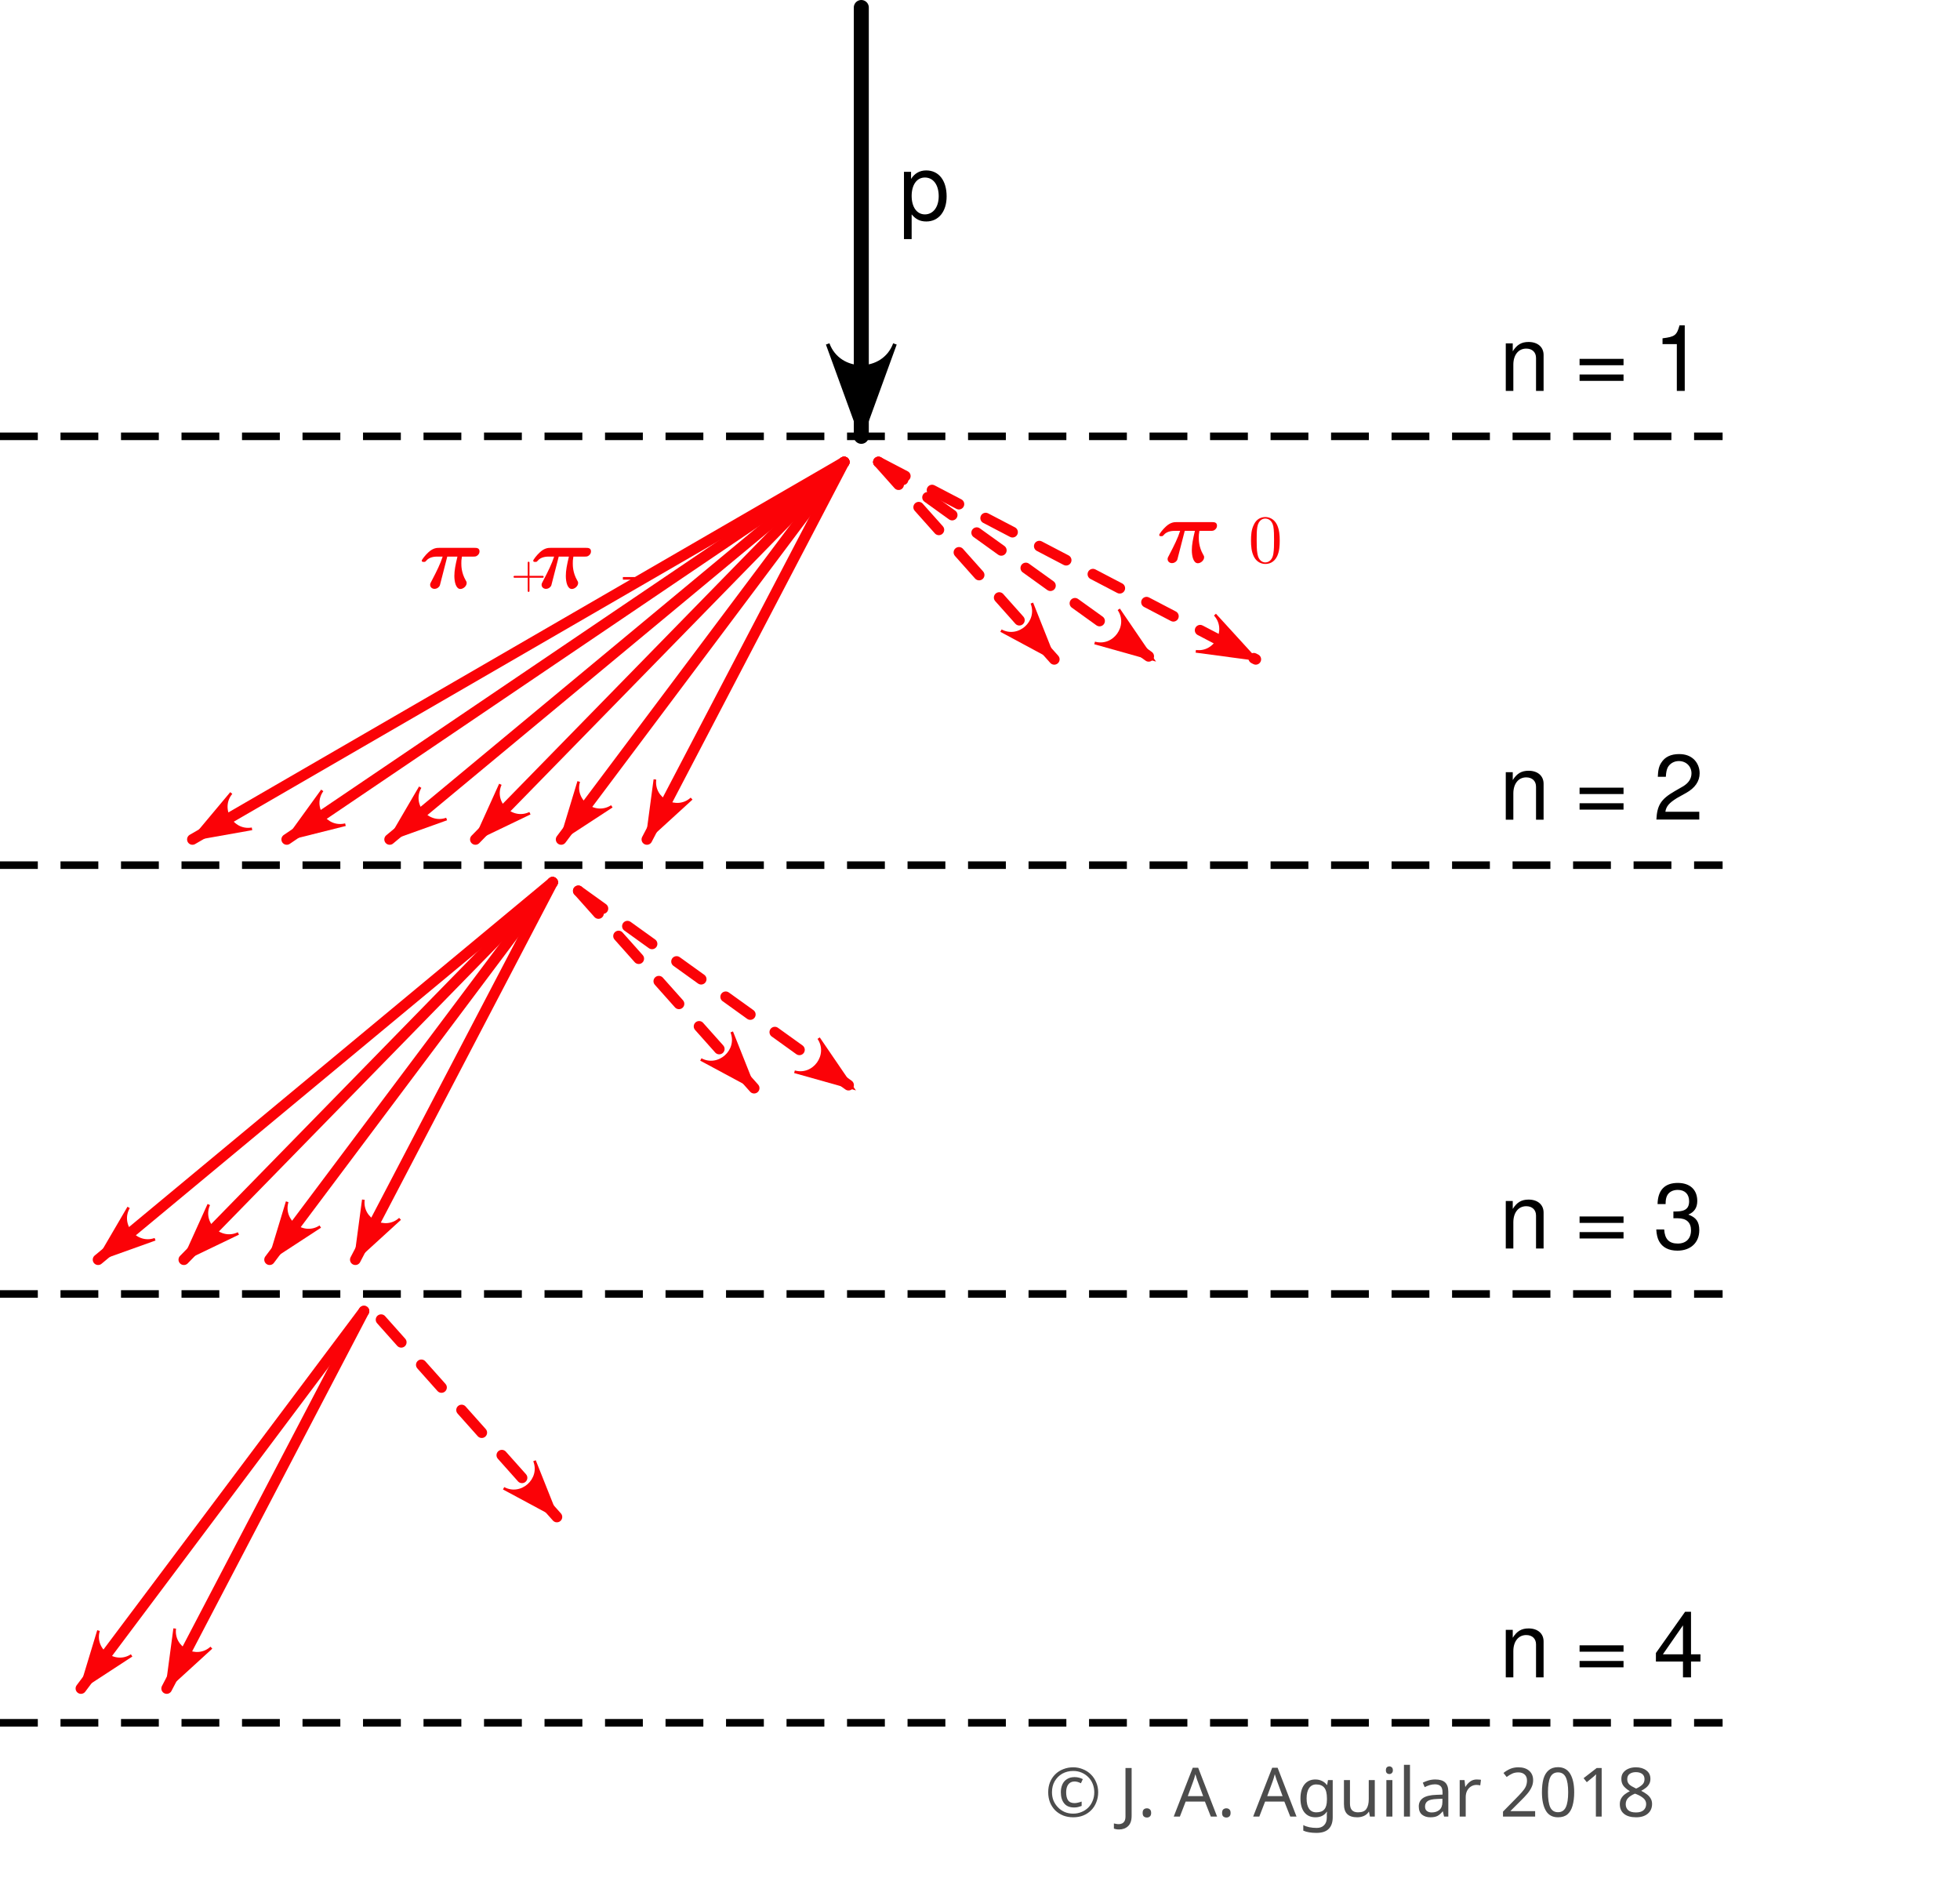
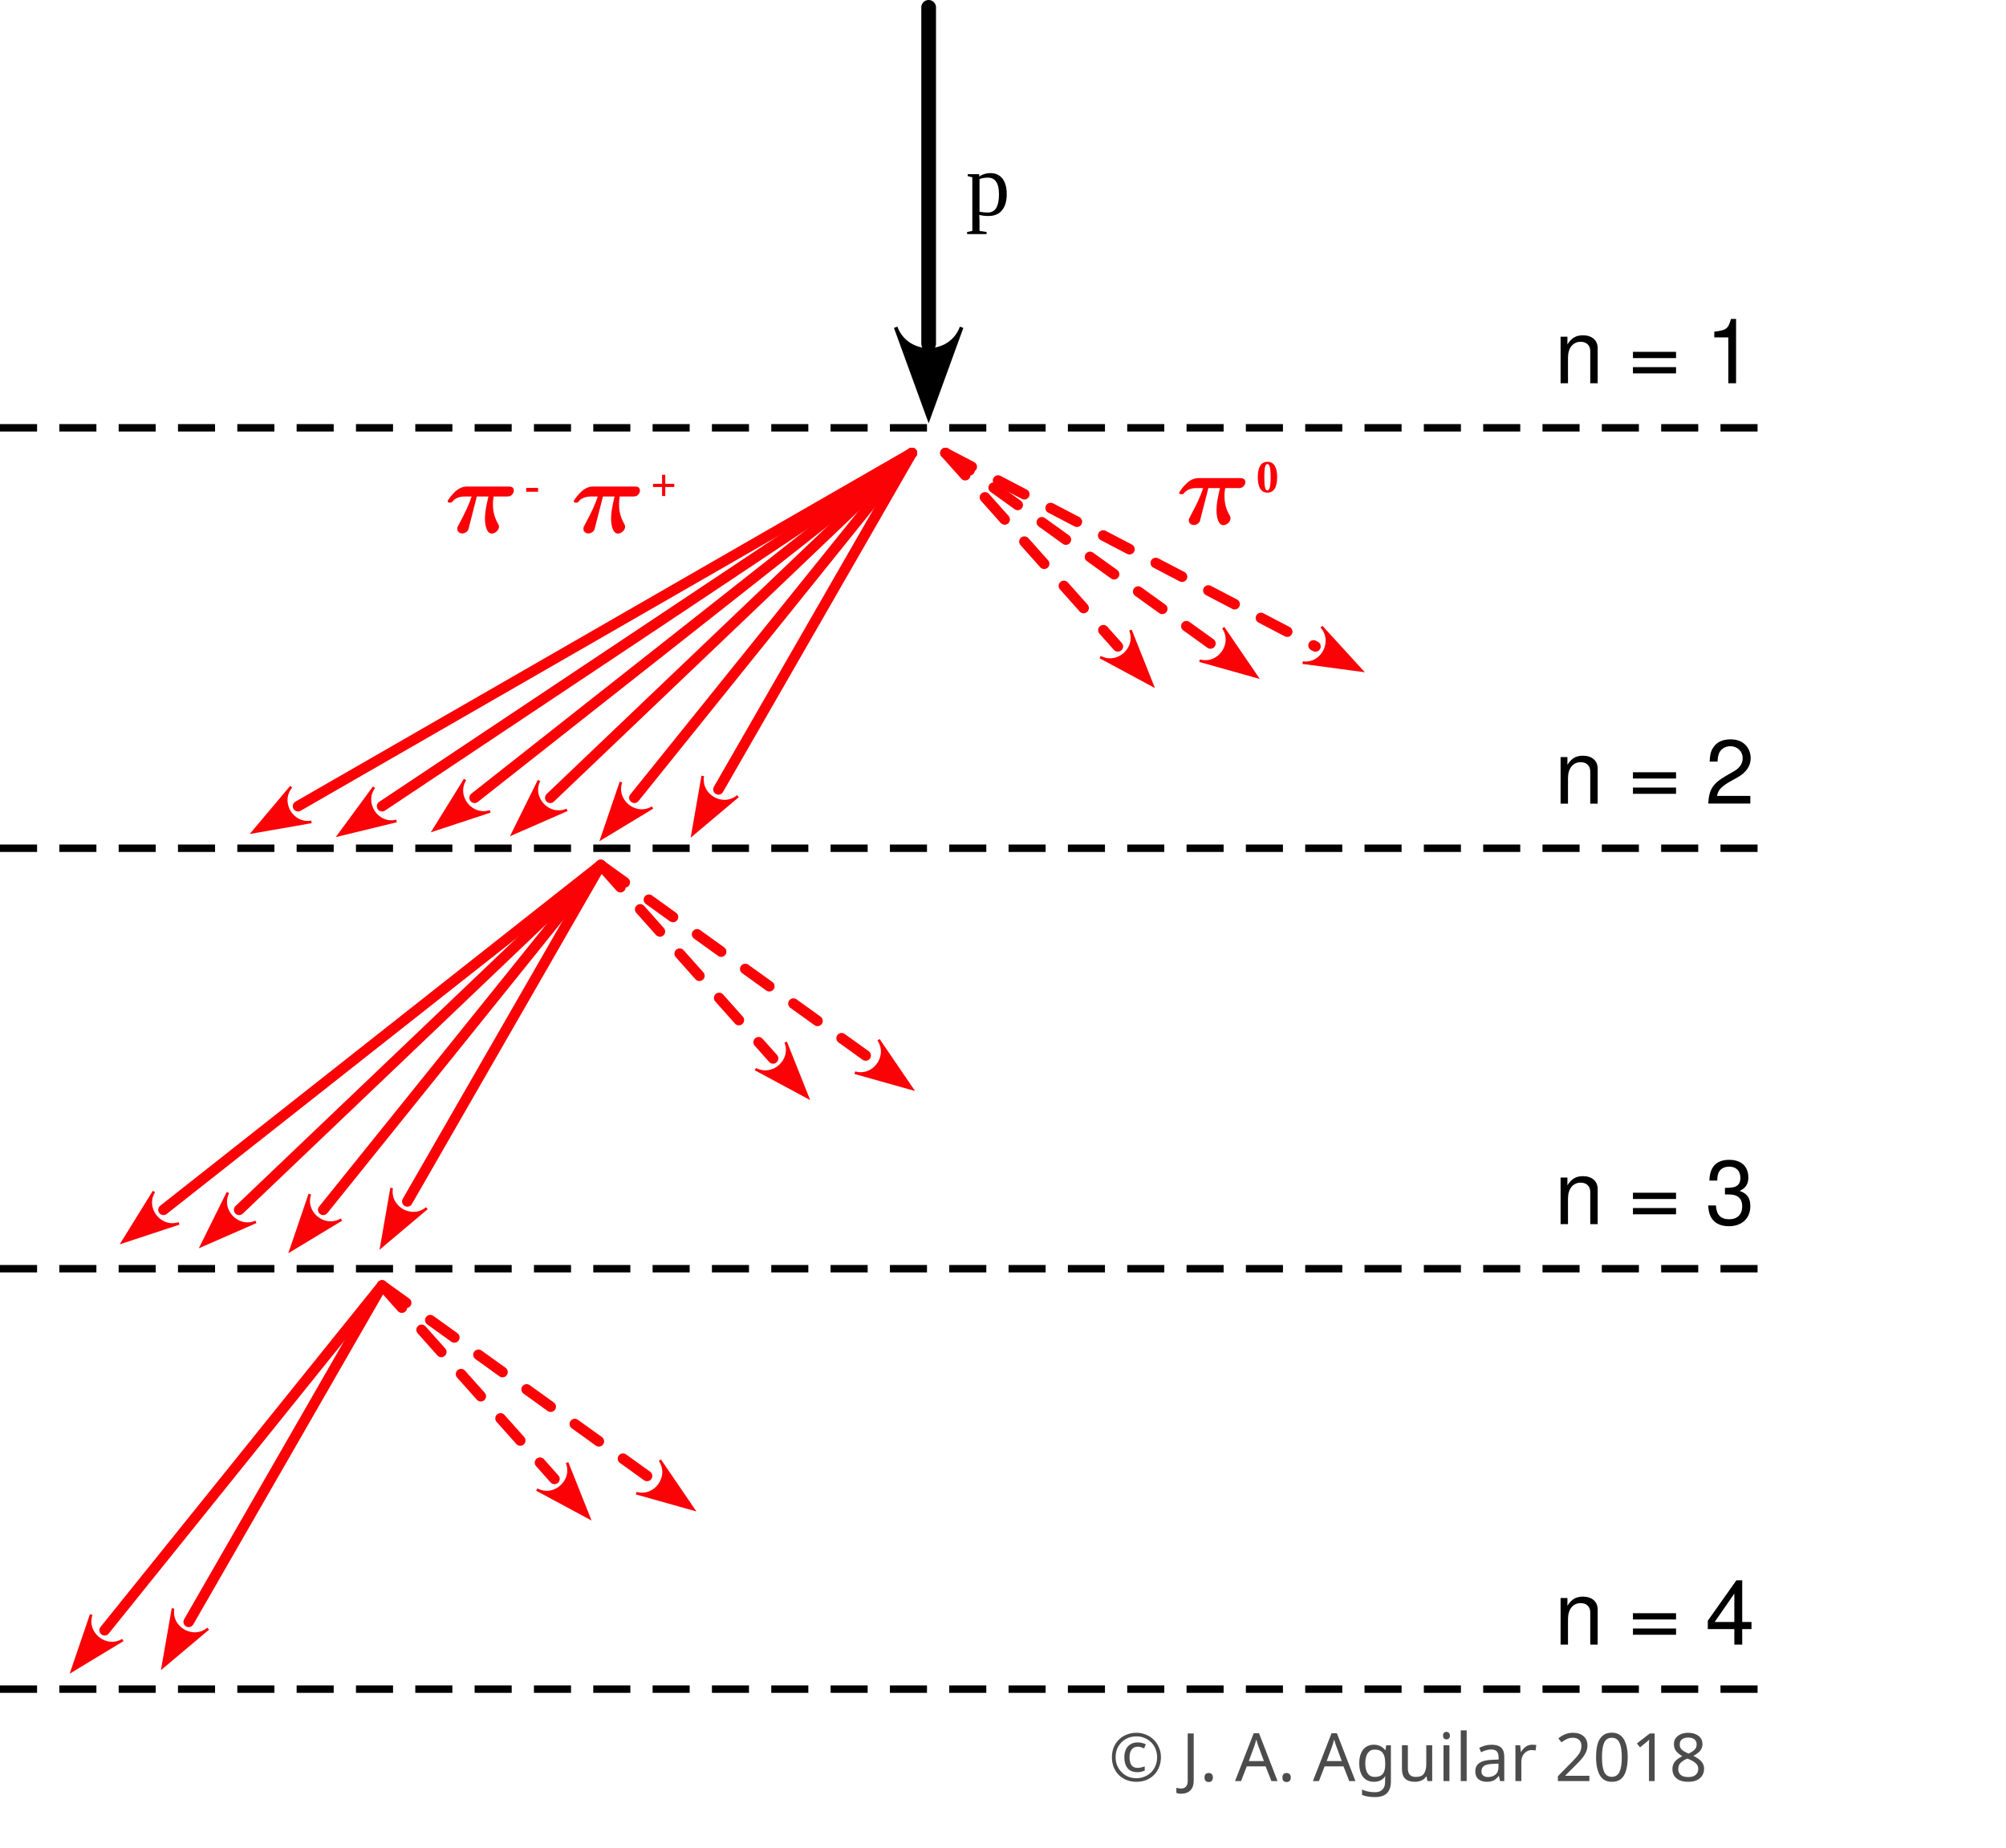
- <svg xmlns="http://www.w3.org/2000/svg" version="1.1" width="259.161" height="249.165" viewBox="0, 0, 259.161, 249.165" preserveAspectRatio="none" id="svg2">
-   <defs id="defs_97E9D7CA">
+ <svg xmlns="http://www.w3.org/2000/svg" version="1.1" width="270.5" height="249.165" viewBox="0, 0, 270.5, 249.165" preserveAspectRatio="none" id="svg2">
+   <defs id="defs_944C170B">
    <marker orient="auto" refX="0.0" refY="0.0" id="83EA566A_end_arrow" style="overflow:visible" markerUnits="userSpaceOnUse">
-       <path id="83EA566A_end_arrow_path" style="fill:#000000;fill-opacity:1;stroke:#000000;stroke-opacity:1;fill-rule:nonzero;stroke-linecap:round;stroke-linejoin:miter;stroke-width:0.496;stroke-miterlimit:10" d="M0,0 L-12.216,4.446 C-8.143,2.964 -8.143,-2.964 -12.216,-4.446 z" />
+       <path id="83EA566A_end_arrow_path" style="fill:#000000;fill-opacity:1;stroke:#000000;stroke-opacity:1;fill-rule:nonzero;stroke-linecap:round;stroke-linejoin:miter;stroke-width:0.496;stroke-miterlimit:10" d="M10,0 L-2.216,4.446 C1.856,2.964 1.856,-2.964 -2.216,-4.446 z" />
    </marker>
    <marker orient="auto" refX="0.0" refY="0.0" id="B9EABD6A_end_arrow" style="overflow:visible" markerUnits="userSpaceOnUse">
-       <path id="B9EABD6A_end_arrow_path" style="fill:#FB0207;fill-opacity:1;stroke:#FB0207;stroke-opacity:1;fill-rule:nonzero;stroke-linecap:round;stroke-linejoin:miter;stroke-width:0.354;stroke-miterlimit:10" d="M0,0 L-7.518,2.736 C-5.011,1.824 -5.011,-1.824 -7.518,-2.736 z" />
-     </marker>
-     <marker orient="auto" refX="0.0" refY="0.0" id="4F74AABA_end_arrow" style="overflow:visible" markerUnits="userSpaceOnUse">
-       <path id="4F74AABA_end_arrow_path" style="fill:#FB0207;fill-opacity:1;stroke:#FB0207;stroke-opacity:1;fill-rule:nonzero;stroke-linecap:round;stroke-linejoin:miter;stroke-width:0.354;stroke-miterlimit:10" d="M0,0 L-7.518,2.736 C-5.011,1.824 -5.011,-1.824 -7.518,-2.736 z" />
+       <path id="B9EABD6A_end_arrow_path" style="fill:#FB0207;fill-opacity:1;stroke:#FB0207;stroke-opacity:1;fill-rule:nonzero;stroke-linecap:round;stroke-linejoin:miter;stroke-width:0.354;stroke-miterlimit:10" d="M7,0 L-0.518,2.736 C1.988,1.824 1.988,-1.824 -0.518,-2.736 z" />
    </marker>
  </defs>
  <g id="layer_Paper" style="fill:#000000;fill-opacity:1;stroke:#000000;stroke-opacity:1;fill-rule:nonzero;stroke-linecap:square;stroke-linejoin:miter;stroke-width:1;stroke-miterlimit:10">
-     <line style="fill:none;stroke-dasharray:4,4" id="9E14FA8A" x1="0.5" y1="114.378" x2="227.272" y2="114.378" />
-     <line style="fill:none;stroke-dasharray:4,4" id="C8A5FC8A" x1="0.5" y1="57.685" x2="227.272" y2="57.685" />
-     <line style="fill:none;stroke-dasharray:4,4" id="7DA80D8A" x1="0.5" y1="227.764" x2="227.272" y2="227.764" />
-     <line style="fill:none;stroke-dasharray:4,4" id="267D7D8A" x1="0.5" y1="171.071" x2="227.272" y2="171.071" />
-     <line style="fill:none;stroke-linecap:round;stroke-width:1.984;marker-end:url(#83EA566A_end_arrow)" id="83EA566A" x1="113.886" y1="0.992" x2="113.886" y2="57.685" />
-     <line style="fill:none;stroke:#FB0207;stroke-linecap:round;stroke-width:1.417;marker-end:url(#B9EABD6A_end_arrow)" id="B9EABD6A" x1="111.618" y1="61.087" x2="51.524" y2="110.976" />
+     <line style="fill:none;stroke-dasharray:4,4" id="9E14FA8A" x1="0.5" y1="114.378" x2="238.61" y2="114.378" />
+     <line style="fill:none;stroke-dasharray:4,4" id="C8A5FC8A" x1="0.5" y1="57.685" x2="238.61" y2="57.685" />
+     <line style="fill:none;stroke-dasharray:4,4" id="7DA80D8A" x1="0.5" y1="227.764" x2="238.61" y2="227.764" />
+     <line style="fill:none;stroke-dasharray:4,4" id="267D7D8A" x1="0.5" y1="171.071" x2="238.61" y2="171.071" />
+     <line style="fill:none;stroke-linecap:round;stroke-width:1.984;marker-end:url(#83EA566A_end_arrow)" id="83EA566A" x1="125.224" y1="0.992" x2="125.224" y2="46.346" />
+     <line style="fill:none;stroke:#FB0207;stroke-linecap:round;stroke-width:1.417;marker-end:url(#B9EABD6A_end_arrow)" id="B9EABD6A" x1="122.957" y1="61.087" x2="63.996" y2="107.575" />
    <text id="2358BF8A" style="stroke:none" font-family="Helvetica" font-size="12" font-weight="normal" font-style="normal">
-       <tspan x="198.256" y="51.677">n = 1</tspan>
+       <tspan x="209.594" y="51.677">n = 1</tspan>
    </text>
    <text id="2563119A" style="stroke:none" font-family="Helvetica" font-size="12" font-weight="normal" font-style="normal">
-       <tspan x="198.256" y="108.37">n = 2</tspan>
+       <tspan x="209.594" y="108.37">n = 2</tspan>
    </text>
    <text id="4F34819A" style="stroke:none" font-family="Helvetica" font-size="12" font-weight="normal" font-style="normal">
-       <tspan x="198.256" y="165.063">n = 3</tspan>
+       <tspan x="209.594" y="165.063">n = 3</tspan>
    </text>
-     <text id="6D11959A" style="stroke:none" font-family="Helvetica" font-size="12" font-weight="normal" font-style="normal">
-       <tspan x="118.886" y="29">p</tspan>
+     <text id="6D11959A" style="stroke:none" font-family="Times New Roman" font-size="12" font-weight="normal" font-style="normal">
+       <tspan x="130.224" y="29">p</tspan>
    </text>
    <text id="0B0CCD9A" style="fill:#4C4C4C;stroke:none" font-family="Avenir Next" font-size="9" font-weight="normal" font-style="normal">
-       <tspan x="138.161" y="240.165">© J. A. Aguilar 2018</tspan>
+       <tspan x="149.5" y="240.165">© J. A. Aguilar 2018</tspan>
    </text>
-     <line style="fill:none;stroke:#FB0207;stroke-linecap:round;stroke-width:1.417;marker-end:url(#B9EABD6A_end_arrow)" id="154391BA" x1="111.618" y1="61.087" x2="62.862" y2="110.976" />
-     <line style="fill:none;stroke:#FB0207;stroke-linecap:round;stroke-width:1.417;marker-end:url(#B9EABD6A_end_arrow)" id="0BEDD1BA" x1="111.618" y1="61.087" x2="74.201" y2="110.976" />
-     <line style="fill:none;stroke:#FB0207;stroke-linecap:round;stroke-width:1.417;marker-end:url(#B9EABD6A_end_arrow)" id="7EC1A2BA" x1="111.618" y1="61.087" x2="37.917" y2="110.976" />
-     <line style="fill:none;stroke:#FB0207;stroke-linecap:round;stroke-width:1.417;marker-end:url(#B9EABD6A_end_arrow)" id="5A1E53BA" x1="111.618" y1="61.087" x2="85.539" y2="110.976" />
-     <line style="fill:none;stroke:#FB0207;stroke-linecap:round;stroke-width:1.417;stroke-dasharray:4,4;marker-end:url(#B9EABD6A_end_arrow)" id="F44BC3BA" x1="116.154" y1="61.087" x2="139.398" y2="87.165" />
-     <line style="fill:none;stroke:#FB0207;stroke-linecap:round;stroke-width:1.417;stroke-dasharray:4,4;marker-end:url(#B9EABD6A_end_arrow)" id="F3F914BA" x1="116.154" y1="61.087" x2="152.437" y2="87.165" />
-     <line style="fill:none;stroke:#FB0207;stroke-linecap:round;stroke-width:1.417;stroke-dasharray:4,4;marker-end:url(#B9EABD6A_end_arrow)" id="90CC74BA" x1="116.154" y1="61.087" x2="166.043" y2="87.165" />
-     <line style="fill:none;stroke:#FB0207;stroke-linecap:round;stroke-width:1.417;marker-end:url(#4F74AABA_end_arrow)" id="4F74AABA" x1="111.618" y1="61.087" x2="25.445" y2="110.976" />
-     <line style="fill:none;stroke:#FB0207;stroke-linecap:round;stroke-width:1.417;marker-end:url(#4F74AABA_end_arrow)" id="7D479BBA" x1="73.067" y1="116.646" x2="12.972" y2="166.535" />
-     <line style="fill:none;stroke:#FB0207;stroke-linecap:round;stroke-width:1.417;marker-end:url(#4F74AABA_end_arrow)" id="9D479BBA" x1="73.067" y1="116.646" x2="24.311" y2="166.535" />
-     <line style="fill:none;stroke:#FB0207;stroke-linecap:round;stroke-width:1.417;marker-end:url(#4F74AABA_end_arrow)" id="AD479BBA" x1="73.067" y1="116.646" x2="35.65" y2="166.535" />
-     <line style="fill:none;stroke:#FB0207;stroke-linecap:round;stroke-width:1.417;marker-end:url(#4F74AABA_end_arrow)" id="BD479BBA" x1="73.067" y1="116.646" x2="46.988" y2="166.535" />
-     <line style="fill:none;stroke:#FB0207;stroke-linecap:round;stroke-width:1.417;stroke-dasharray:4,4;marker-end:url(#4F74AABA_end_arrow)" id="7252EBBA" x1="76.469" y1="117.78" x2="99.713" y2="143.858" />
-     <line style="fill:none;stroke:#FB0207;stroke-linecap:round;stroke-width:1.417;stroke-dasharray:4,4;marker-end:url(#4F74AABA_end_arrow)" id="8252EBBA" x1="76.469" y1="117.78" x2="112.752" y2="143.858" />
-     <line style="fill:none;stroke:#FB0207;stroke-linecap:round;stroke-width:1.417;marker-end:url(#4F74AABA_end_arrow)" id="8E934CBA" x1="48.122" y1="173.339" x2="10.705" y2="223.228" />
-     <line style="fill:none;stroke:#FB0207;stroke-linecap:round;stroke-width:1.417;marker-end:url(#4F74AABA_end_arrow)" id="BE934CBA" x1="48.122" y1="173.339" x2="22.043" y2="223.228" />
-     <line style="fill:none;stroke:#FB0207;stroke-linecap:round;stroke-width:1.417;stroke-dasharray:4,4;marker-end:url(#4F74AABA_end_arrow)" id="1AB19CBA" x1="50.39" y1="174.472" x2="73.634" y2="200.551" />
-     <text id="3A850EBA" style="fill:#FB0207;stroke:none" font-family="Cambria Math" font-size="12" font-weight="normal" font-style="normal">
-       <tspan x="152.902" y="74.354">𝝅</tspan>
-       <tspan font-size="9">0</tspan>
+     <line style="fill:none;stroke:#FB0207;stroke-linecap:round;stroke-width:1.417;marker-end:url(#B9EABD6A_end_arrow)" id="154391BA" x1="122.957" y1="61.087" x2="74.201" y2="107.575" />
+     <line style="fill:none;stroke:#FB0207;stroke-linecap:round;stroke-width:1.417;marker-end:url(#B9EABD6A_end_arrow)" id="0BEDD1BA" x1="122.957" y1="61.087" x2="85.539" y2="107.575" />
+     <line style="fill:none;stroke:#FB0207;stroke-linecap:round;stroke-width:1.417;marker-end:url(#B9EABD6A_end_arrow)" id="7EC1A2BA" x1="122.957" y1="61.087" x2="51.524" y2="108.709" />
+     <line style="fill:none;stroke:#FB0207;stroke-linecap:round;stroke-width:1.417;marker-end:url(#B9EABD6A_end_arrow)" id="5A1E53BA" x1="122.957" y1="61.087" x2="96.878" y2="106.441" />
+     <line style="fill:none;stroke:#FB0207;stroke-linecap:round;stroke-width:1.417;stroke-dasharray:4,4;marker-end:url(#B9EABD6A_end_arrow)" id="F44BC3BA" x1="127.492" y1="61.087" x2="150.736" y2="87.165" />
+     <line style="fill:none;stroke:#FB0207;stroke-linecap:round;stroke-width:1.417;stroke-dasharray:4,4;marker-end:url(#B9EABD6A_end_arrow)" id="F3F914BA" x1="127.492" y1="61.087" x2="163.776" y2="87.165" />
+     <line style="fill:none;stroke:#FB0207;stroke-linecap:round;stroke-width:1.417;stroke-dasharray:4,4;marker-end:url(#B9EABD6A_end_arrow)" id="90CC74BA" x1="127.492" y1="61.087" x2="177.382" y2="87.165" />
+     <line style="fill:none;stroke:#FB0207;stroke-linecap:round;stroke-width:1.417;marker-end:url(#B9EABD6A_end_arrow)" id="4F74AABA" x1="122.957" y1="61.087" x2="40.185" y2="108.709" />
+     <text id="209043CA" style="stroke:none" font-family="Helvetica" font-size="12" font-weight="normal" font-style="normal">
+       <tspan x="209.594" y="221.756">n = 4</tspan>
    </text>
-     <text id="61F09FBA" style="fill:#FB0207;stroke:none" font-family="Cambria Math" font-size="12" font-weight="normal" font-style="normal">
-       <tspan x="55.39" y="77.756">𝝅</tspan>
-       <tspan font-size="6">+</tspan>
+     <text id="E7D15BFA" style="fill:#FB0207;stroke:none" font-family="Cambria Math" font-size="14" font-weight="normal" font-style="normal">
+       <tspan x="158.571" y="70.685">𝝅</tspan>
    </text>
-     <text id="E85122CA" style="fill:#FB0207;stroke:none" font-family="Cambria Math" font-size="12" font-weight="normal" font-style="normal">
-       <tspan x="70.13" y="77.756">𝝅</tspan>
-       <tspan font-size="6">-</tspan>
+     <text id="08D15BFA" style="fill:#FB0207;stroke:none" font-family="Times New Roman" font-size="14" font-weight="bold" font-style="normal" transform="matrix(0.4395532,0,0,0.4395532,93.6939,34.23579)">
+       <tspan x="172.177" y="73.087">0</tspan>
    </text>
-     <text id="209043CA" style="stroke:none" font-family="Helvetica" font-size="12" font-weight="normal" font-style="normal">
-       <tspan x="198.256" y="221.756">n = 4</tspan>
+     <text id="63413FFA" style="fill:#FB0207;stroke:none" font-family="Cambria Math" font-size="14" font-weight="normal" font-style="normal">
+       <tspan x="59.925" y="71.819">𝝅</tspan>
    </text>
+     <text id="73413FFA" style="fill:#FB0207;stroke:none" font-family="Times New Roman" font-size="14" font-weight="bold" font-style="normal" transform="matrix(0.4395532,0,0,0.4395532,38.40825,34.87126)">
+       <tspan x="73.531" y="74.22">-</tspan>
+     </text>
+     <text id="EFF6200B" style="fill:#FB0207;stroke:none" font-family="Cambria Math" font-size="14" font-weight="normal" font-style="normal">
+       <tspan x="76.933" y="71.819">𝝅</tspan>
+     </text>
+     <text id="FFF6200B" style="fill:#FB0207;stroke:none" font-family="Times New Roman" font-size="14" font-weight="bold" font-style="normal" transform="matrix(0.4395532,0,0,0.4395532,47.94026,34.87126)">
+       <tspan x="90.539" y="74.22">+</tspan>
+     </text>
+     <line style="fill:none;stroke:#FB0207;stroke-linecap:round;stroke-width:1.417;marker-end:url(#B9EABD6A_end_arrow)" id="8F34F20B" x1="81.004" y1="116.646" x2="22.043" y2="163.134" />
+     <line style="fill:none;stroke:#FB0207;stroke-linecap:round;stroke-width:1.417;marker-end:url(#B9EABD6A_end_arrow)" id="9F34F20B" x1="81.004" y1="116.646" x2="32.248" y2="163.134" />
+     <line style="fill:none;stroke:#FB0207;stroke-linecap:round;stroke-width:1.417;marker-end:url(#B9EABD6A_end_arrow)" id="AF34F20B" x1="81.004" y1="116.646" x2="43.587" y2="163.134" />
+     <line style="fill:none;stroke:#FB0207;stroke-linecap:round;stroke-width:1.417;marker-end:url(#B9EABD6A_end_arrow)" id="BF34F20B" x1="81.004" y1="116.646" x2="54.925" y2="162" />
+     <line style="fill:none;stroke:#FB0207;stroke-linecap:round;stroke-width:1.417;marker-end:url(#B9EABD6A_end_arrow)" id="8326730B" x1="51.524" y1="173.339" x2="14.106" y2="219.827" />
+     <line style="fill:none;stroke:#FB0207;stroke-linecap:round;stroke-width:1.417;marker-end:url(#B9EABD6A_end_arrow)" id="A326730B" x1="51.524" y1="173.339" x2="25.445" y2="218.693" />
+     <line style="fill:none;stroke:#FB0207;stroke-linecap:round;stroke-width:1.417;stroke-dasharray:4,4;marker-end:url(#B9EABD6A_end_arrow)" id="DE48E30B" x1="81.004" y1="116.646" x2="104.248" y2="142.724" />
+     <line style="fill:none;stroke:#FB0207;stroke-linecap:round;stroke-width:1.417;stroke-dasharray:4,4;marker-end:url(#B9EABD6A_end_arrow)" id="EE48E30B" x1="81.004" y1="116.646" x2="117.287" y2="142.724" />
+     <line style="fill:none;stroke:#FB0207;stroke-linecap:round;stroke-width:1.417;stroke-dasharray:4,4;marker-end:url(#B9EABD6A_end_arrow)" id="5099340B" x1="51.524" y1="173.339" x2="74.768" y2="199.417" />
+     <line style="fill:none;stroke:#FB0207;stroke-linecap:round;stroke-width:1.417;stroke-dasharray:4,4;marker-end:url(#B9EABD6A_end_arrow)" id="7099340B" x1="51.524" y1="173.339" x2="87.807" y2="199.417" />
  </g>
</svg>
